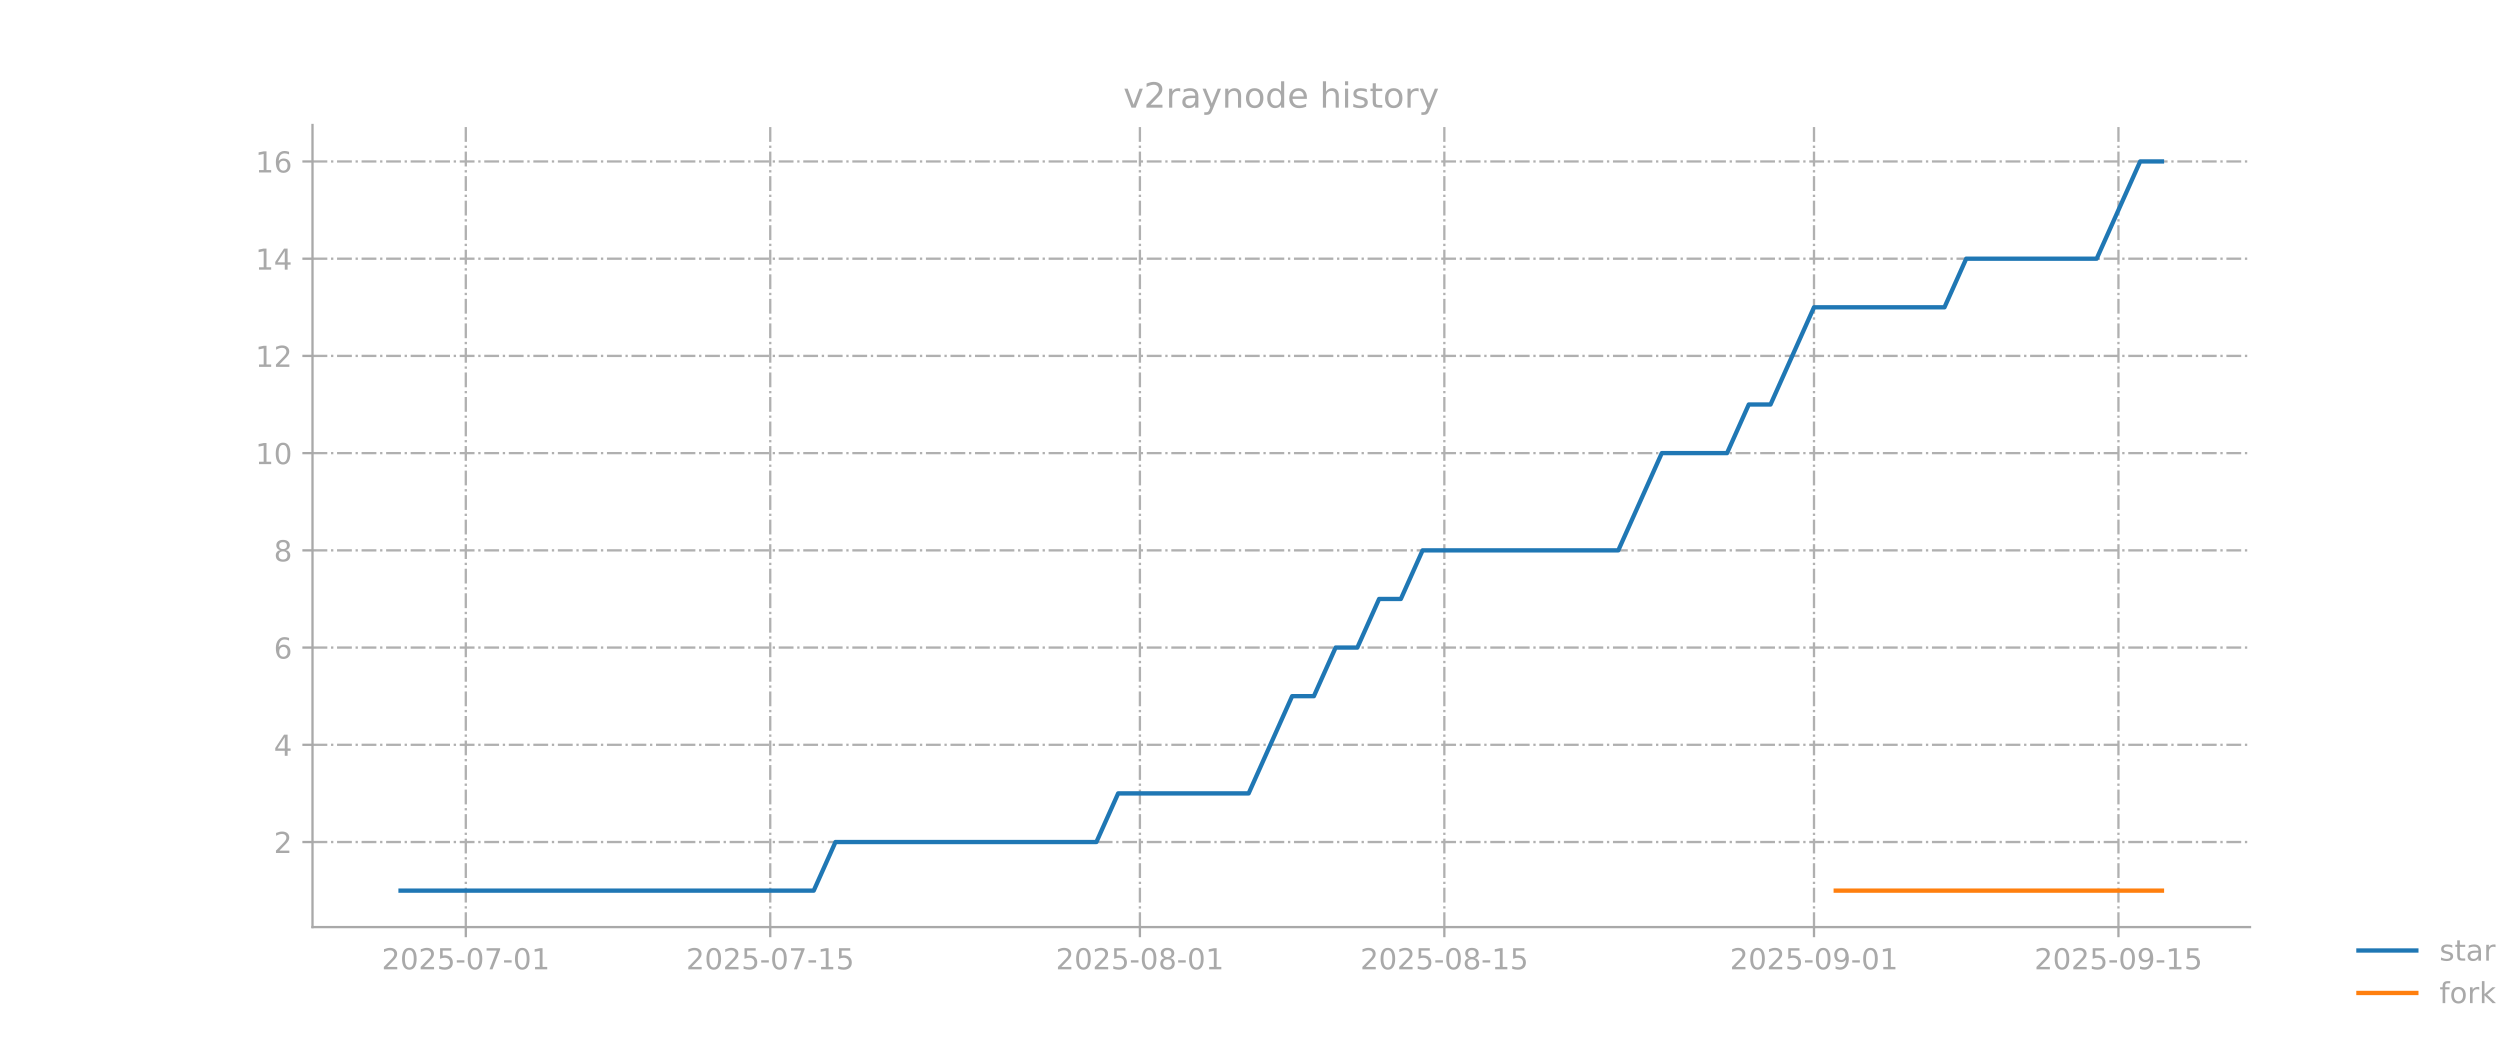
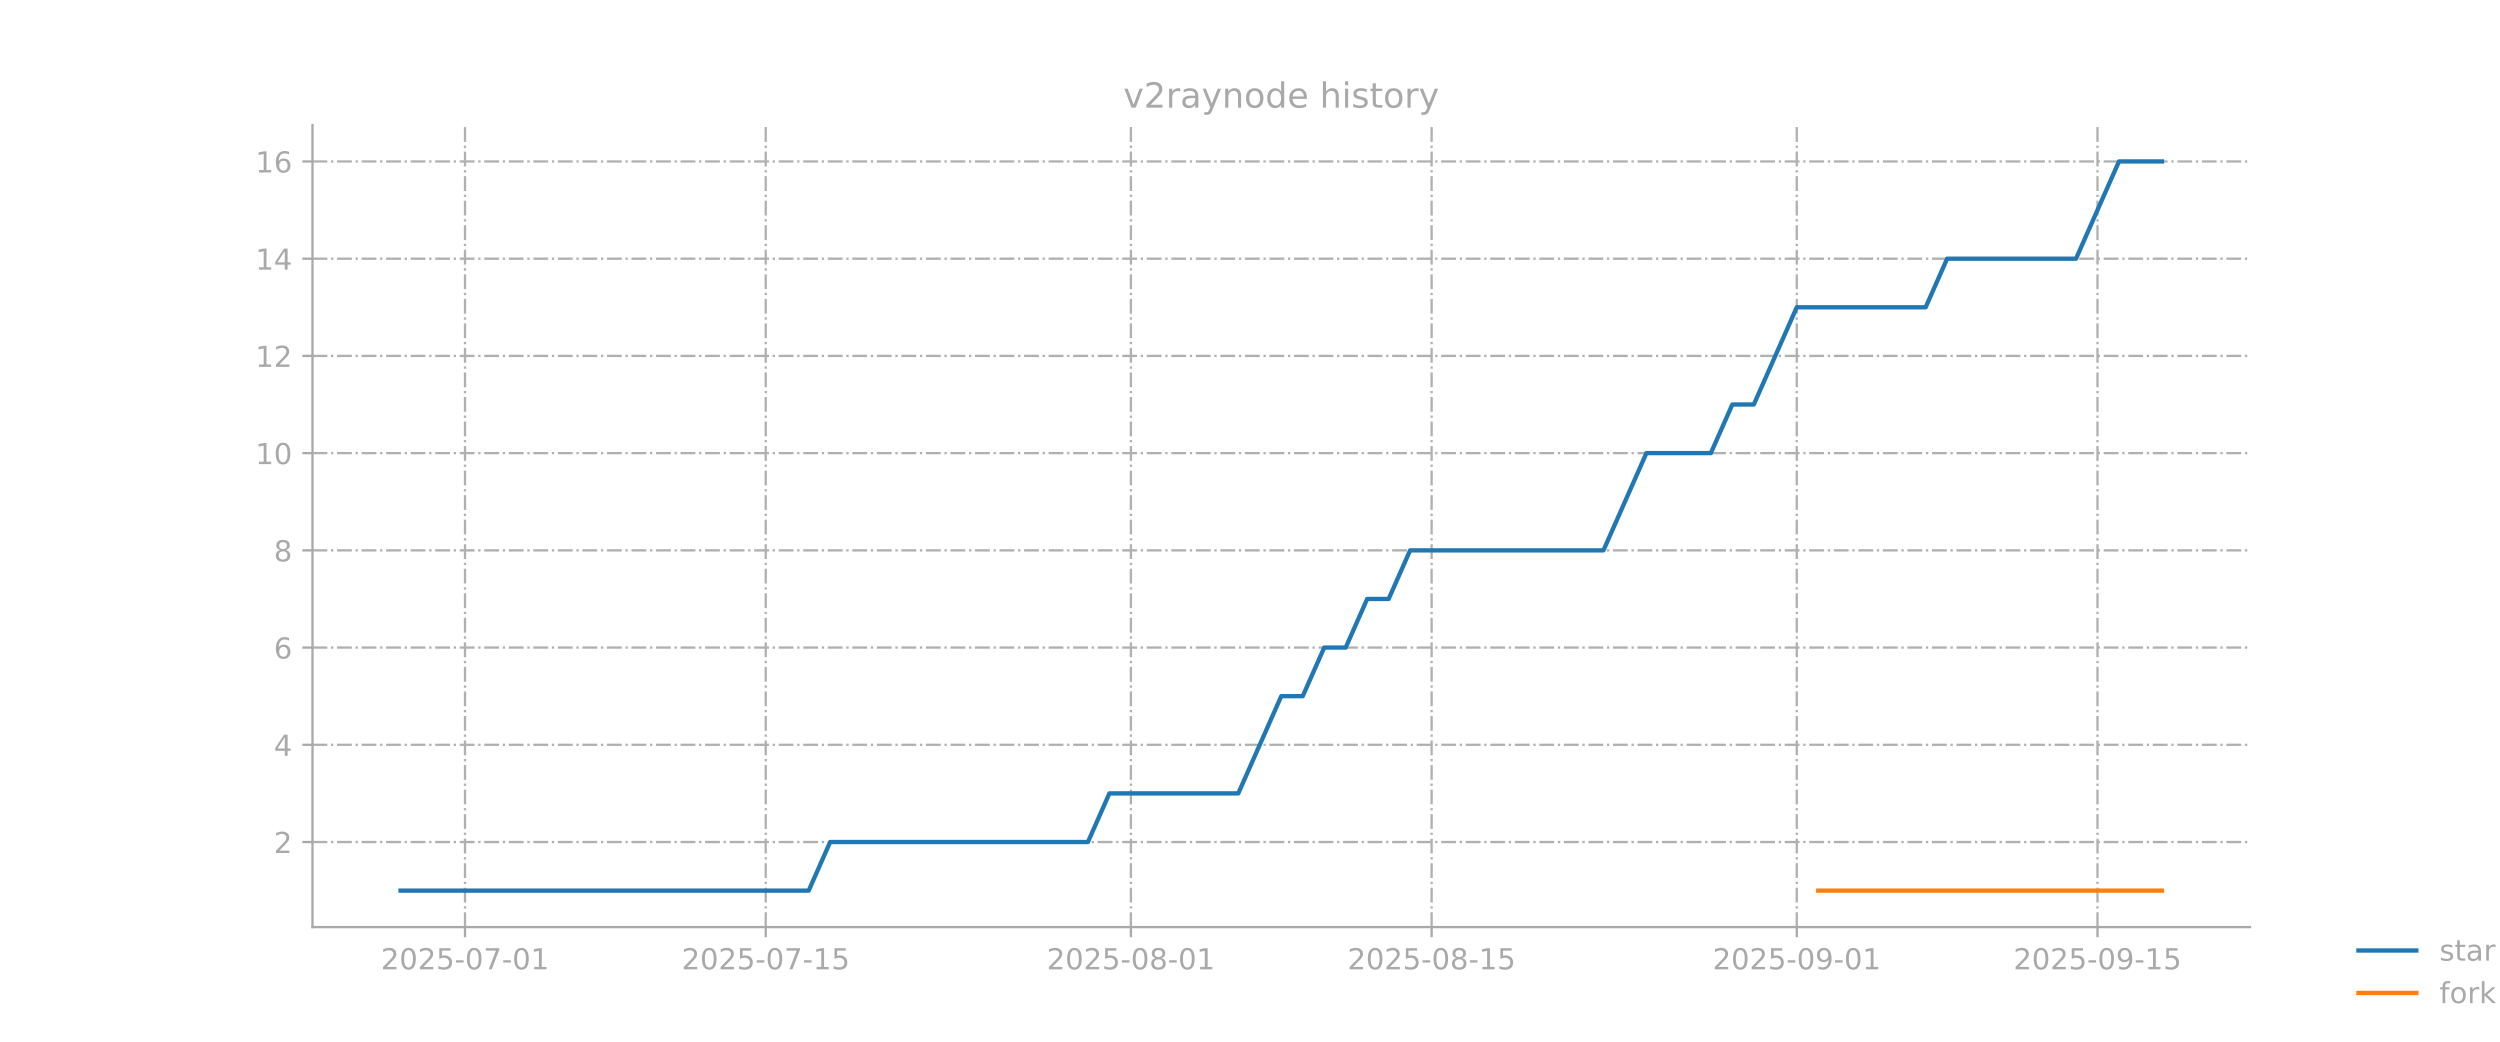
<svg xmlns="http://www.w3.org/2000/svg" xmlns:xlink="http://www.w3.org/1999/xlink" width="864pt" height="360pt" viewBox="0 0 864 360" version="1.1">
  <defs>
    <style type="text/css">*{stroke-linejoin: round; stroke-linecap: butt}</style>
  </defs>
  <g id="figure_1">
    <g id="patch_1">
      <path d="M 0 360  L 864 360  L 864 0  L 0 0  L 0 360  z " style="fill: none; opacity: 0" />
    </g>
    <g id="axes_1">
      <g id="patch_2">
        <path d="M 108 320.4  L 777.6 320.4  L 777.6 43.2  L 108 43.2  L 108 320.4  z " style="fill: none; opacity: 0" />
      </g>
      <g id="matplotlib.axis_1">
        <g id="xtick_1">
          <g id="line2d_1">
-             <path d="M 160.982 320.4  L 160.982 43.2  " clip-path="url(#pee01daf640)" style="fill: none; stroke-dasharray: 5.12,1.28,0.8,1.28; stroke-dashoffset: 0; stroke: #b0b0b0; stroke-width: 0.8" />
+             <path d="M 160.707 320.4  L 160.707 43.2  " clip-path="url(#p4bb55b9360)" style="fill: none; stroke-dasharray: 5.12,1.28,0.8,1.28; stroke-dashoffset: 0; stroke: #b0b0b0; stroke-width: 0.8" />
          </g>
          <g id="line2d_2">
            <defs>
-               <path id="m0003f2827a" d="M 0 0  L 0 3.5  " style="stroke: #a9a9a9; stroke-width: 0.8" />
+               <path id="mc25cb97f03" d="M 0 0  L 0 3.5  " style="stroke: #a9a9a9; stroke-width: 0.8" />
            </defs>
            <g>
-               <use xlink:href="#m0003f2827a" x="160.982" y="320.4" style="fill: #a9a9a9; stroke: #a9a9a9; stroke-width: 0.8" />
+               <use xlink:href="#mc25cb97f03" x="160.707" y="320.4" style="fill: #a9a9a9; stroke: #a9a9a9; stroke-width: 0.8" />
            </g>
          </g>
          <g id="text_1">
-             <g style="fill: #a9a9a9" transform="translate(131.924 334.9984) scale(0.1 -0.1)">
+             <g style="fill: #a9a9a9" transform="translate(131.6491 334.9984) scale(0.1 -0.1)">
              <defs>
                <path id="DejaVuSans-32" d="M 1228 531  L 3431 531  L 3431 0  L 469 0  L 469 531  Q 828 903 1448 1529  Q 2069 2156 2228 2338  Q 2531 2678 2651 2914  Q 2772 3150 2772 3378  Q 2772 3750 2511 3984  Q 2250 4219 1831 4219  Q 1534 4219 1204 4116  Q 875 4013 500 3803  L 500 4441  Q 881 4594 1212 4672  Q 1544 4750 1819 4750  Q 2544 4750 2975 4387  Q 3406 4025 3406 3419  Q 3406 3131 3298 2873  Q 3191 2616 2906 2266  Q 2828 2175 2409 1742  Q 1991 1309 1228 531  z " transform="scale(0.015625)" />
                <path id="DejaVuSans-30" d="M 2034 4250  Q 1547 4250 1301 3770  Q 1056 3291 1056 2328  Q 1056 1369 1301 889  Q 1547 409 2034 409  Q 2525 409 2770 889  Q 3016 1369 3016 2328  Q 3016 3291 2770 3770  Q 2525 4250 2034 4250  z M 2034 4750  Q 2819 4750 3233 4129  Q 3647 3509 3647 2328  Q 3647 1150 3233 529  Q 2819 -91 2034 -91  Q 1250 -91 836 529  Q 422 1150 422 2328  Q 422 3509 836 4129  Q 1250 4750 2034 4750  z " transform="scale(0.015625)" />
                <path id="DejaVuSans-35" d="M 691 4666  L 3169 4666  L 3169 4134  L 1269 4134  L 1269 2991  Q 1406 3038 1543 3061  Q 1681 3084 1819 3084  Q 2600 3084 3056 2656  Q 3513 2228 3513 1497  Q 3513 744 3044 326  Q 2575 -91 1722 -91  Q 1428 -91 1123 -41  Q 819 9 494 109  L 494 744  Q 775 591 1075 516  Q 1375 441 1709 441  Q 2250 441 2565 725  Q 2881 1009 2881 1497  Q 2881 1984 2565 2268  Q 2250 2553 1709 2553  Q 1456 2553 1204 2497  Q 953 2441 691 2322  L 691 4666  z " transform="scale(0.015625)" />
                <path id="DejaVuSans-2d" d="M 313 2009  L 1997 2009  L 1997 1497  L 313 1497  L 313 2009  z " transform="scale(0.015625)" />
                <path id="DejaVuSans-37" d="M 525 4666  L 3525 4666  L 3525 4397  L 1831 0  L 1172 0  L 2766 4134  L 525 4134  L 525 4666  z " transform="scale(0.015625)" />
                <path id="DejaVuSans-31" d="M 794 531  L 1825 531  L 1825 4091  L 703 3866  L 703 4441  L 1819 4666  L 2450 4666  L 2450 531  L 3481 531  L 3481 0  L 794 0  L 794 531  z " transform="scale(0.015625)" />
              </defs>
              <use xlink:href="#DejaVuSans-32" />
              <use xlink:href="#DejaVuSans-30" transform="translate(63.62305 0)" />
              <use xlink:href="#DejaVuSans-32" transform="translate(127.2461 0)" />
              <use xlink:href="#DejaVuSans-35" transform="translate(190.8691 0)" />
              <use xlink:href="#DejaVuSans-2d" transform="translate(254.4922 0)" />
              <use xlink:href="#DejaVuSans-30" transform="translate(290.5762 0)" />
              <use xlink:href="#DejaVuSans-37" transform="translate(354.1992 0)" />
              <use xlink:href="#DejaVuSans-2d" transform="translate(417.8223 0)" />
              <use xlink:href="#DejaVuSans-30" transform="translate(453.9062 0)" />
              <use xlink:href="#DejaVuSans-31" transform="translate(517.5293 0)" />
            </g>
          </g>
        </g>
        <g id="xtick_2">
          <g id="line2d_3">
-             <path d="M 266.194 320.4  L 266.194 43.2  " clip-path="url(#pee01daf640)" style="fill: none; stroke-dasharray: 5.12,1.28,0.8,1.28; stroke-dashoffset: 0; stroke: #b0b0b0; stroke-width: 0.8" />
+             <path d="M 264.636 320.4  L 264.636 43.2  " clip-path="url(#p4bb55b9360)" style="fill: none; stroke-dasharray: 5.12,1.28,0.8,1.28; stroke-dashoffset: 0; stroke: #b0b0b0; stroke-width: 0.8" />
          </g>
          <g id="line2d_4">
            <g>
-               <use xlink:href="#m0003f2827a" x="266.194" y="320.4" style="fill: #a9a9a9; stroke: #a9a9a9; stroke-width: 0.8" />
+               <use xlink:href="#mc25cb97f03" x="264.636" y="320.4" style="fill: #a9a9a9; stroke: #a9a9a9; stroke-width: 0.8" />
            </g>
          </g>
          <g id="text_2">
-             <g style="fill: #a9a9a9" transform="translate(237.1361 334.9984) scale(0.1 -0.1)">
+             <g style="fill: #a9a9a9" transform="translate(235.5781 334.9984) scale(0.1 -0.1)">
              <use xlink:href="#DejaVuSans-32" />
              <use xlink:href="#DejaVuSans-30" transform="translate(63.62305 0)" />
              <use xlink:href="#DejaVuSans-32" transform="translate(127.2461 0)" />
              <use xlink:href="#DejaVuSans-35" transform="translate(190.8691 0)" />
              <use xlink:href="#DejaVuSans-2d" transform="translate(254.4922 0)" />
              <use xlink:href="#DejaVuSans-30" transform="translate(290.5762 0)" />
              <use xlink:href="#DejaVuSans-37" transform="translate(354.1992 0)" />
              <use xlink:href="#DejaVuSans-2d" transform="translate(417.8223 0)" />
              <use xlink:href="#DejaVuSans-31" transform="translate(453.9062 0)" />
              <use xlink:href="#DejaVuSans-35" transform="translate(517.5293 0)" />
            </g>
          </g>
        </g>
        <g id="xtick_3">
          <g id="line2d_5">
-             <path d="M 393.952 320.4  L 393.952 43.2  " clip-path="url(#pee01daf640)" style="fill: none; stroke-dasharray: 5.12,1.28,0.8,1.28; stroke-dashoffset: 0; stroke: #b0b0b0; stroke-width: 0.8" />
+             <path d="M 390.835 320.4  L 390.835 43.2  " clip-path="url(#p4bb55b9360)" style="fill: none; stroke-dasharray: 5.12,1.28,0.8,1.28; stroke-dashoffset: 0; stroke: #b0b0b0; stroke-width: 0.8" />
          </g>
          <g id="line2d_6">
            <g>
-               <use xlink:href="#m0003f2827a" x="393.952" y="320.4" style="fill: #a9a9a9; stroke: #a9a9a9; stroke-width: 0.8" />
+               <use xlink:href="#mc25cb97f03" x="390.835" y="320.4" style="fill: #a9a9a9; stroke: #a9a9a9; stroke-width: 0.8" />
            </g>
          </g>
          <g id="text_3">
-             <g style="fill: #a9a9a9" transform="translate(364.8937 334.9984) scale(0.1 -0.1)">
+             <g style="fill: #a9a9a9" transform="translate(361.7777 334.9984) scale(0.1 -0.1)">
              <defs>
                <path id="DejaVuSans-38" d="M 2034 2216  Q 1584 2216 1326 1975  Q 1069 1734 1069 1313  Q 1069 891 1326 650  Q 1584 409 2034 409  Q 2484 409 2743 651  Q 3003 894 3003 1313  Q 3003 1734 2745 1975  Q 2488 2216 2034 2216  z M 1403 2484  Q 997 2584 770 2862  Q 544 3141 544 3541  Q 544 4100 942 4425  Q 1341 4750 2034 4750  Q 2731 4750 3128 4425  Q 3525 4100 3525 3541  Q 3525 3141 3298 2862  Q 3072 2584 2669 2484  Q 3125 2378 3379 2068  Q 3634 1759 3634 1313  Q 3634 634 3220 271  Q 2806 -91 2034 -91  Q 1263 -91 848 271  Q 434 634 434 1313  Q 434 1759 690 2068  Q 947 2378 1403 2484  z M 1172 3481  Q 1172 3119 1398 2916  Q 1625 2713 2034 2713  Q 2441 2713 2670 2916  Q 2900 3119 2900 3481  Q 2900 3844 2670 4047  Q 2441 4250 2034 4250  Q 1625 4250 1398 4047  Q 1172 3844 1172 3481  z " transform="scale(0.015625)" />
              </defs>
              <use xlink:href="#DejaVuSans-32" />
              <use xlink:href="#DejaVuSans-30" transform="translate(63.62305 0)" />
              <use xlink:href="#DejaVuSans-32" transform="translate(127.2461 0)" />
              <use xlink:href="#DejaVuSans-35" transform="translate(190.8691 0)" />
              <use xlink:href="#DejaVuSans-2d" transform="translate(254.4922 0)" />
              <use xlink:href="#DejaVuSans-30" transform="translate(290.5762 0)" />
              <use xlink:href="#DejaVuSans-38" transform="translate(354.1992 0)" />
              <use xlink:href="#DejaVuSans-2d" transform="translate(417.8223 0)" />
              <use xlink:href="#DejaVuSans-30" transform="translate(453.9062 0)" />
              <use xlink:href="#DejaVuSans-31" transform="translate(517.5293 0)" />
            </g>
          </g>
        </g>
        <g id="xtick_4">
          <g id="line2d_7">
-             <path d="M 499.164 320.4  L 499.164 43.2  " clip-path="url(#pee01daf640)" style="fill: none; stroke-dasharray: 5.12,1.28,0.8,1.28; stroke-dashoffset: 0; stroke: #b0b0b0; stroke-width: 0.8" />
+             <path d="M 494.765 320.4  L 494.765 43.2  " clip-path="url(#p4bb55b9360)" style="fill: none; stroke-dasharray: 5.12,1.28,0.8,1.28; stroke-dashoffset: 0; stroke: #b0b0b0; stroke-width: 0.8" />
          </g>
          <g id="line2d_8">
            <g>
-               <use xlink:href="#m0003f2827a" x="499.164" y="320.4" style="fill: #a9a9a9; stroke: #a9a9a9; stroke-width: 0.8" />
+               <use xlink:href="#mc25cb97f03" x="494.765" y="320.4" style="fill: #a9a9a9; stroke: #a9a9a9; stroke-width: 0.8" />
            </g>
          </g>
          <g id="text_4">
-             <g style="fill: #a9a9a9" transform="translate(470.1058 334.9984) scale(0.1 -0.1)">
+             <g style="fill: #a9a9a9" transform="translate(465.7067 334.9984) scale(0.1 -0.1)">
              <use xlink:href="#DejaVuSans-32" />
              <use xlink:href="#DejaVuSans-30" transform="translate(63.62305 0)" />
              <use xlink:href="#DejaVuSans-32" transform="translate(127.2461 0)" />
              <use xlink:href="#DejaVuSans-35" transform="translate(190.8691 0)" />
              <use xlink:href="#DejaVuSans-2d" transform="translate(254.4922 0)" />
              <use xlink:href="#DejaVuSans-30" transform="translate(290.5762 0)" />
              <use xlink:href="#DejaVuSans-38" transform="translate(354.1992 0)" />
              <use xlink:href="#DejaVuSans-2d" transform="translate(417.8223 0)" />
              <use xlink:href="#DejaVuSans-31" transform="translate(453.9062 0)" />
              <use xlink:href="#DejaVuSans-35" transform="translate(517.5293 0)" />
            </g>
          </g>
        </g>
        <g id="xtick_5">
          <g id="line2d_9">
-             <path d="M 626.921 320.4  L 626.921 43.2  " clip-path="url(#pee01daf640)" style="fill: none; stroke-dasharray: 5.12,1.28,0.8,1.28; stroke-dashoffset: 0; stroke: #b0b0b0; stroke-width: 0.8" />
+             <path d="M 620.964 320.4  L 620.964 43.2  " clip-path="url(#p4bb55b9360)" style="fill: none; stroke-dasharray: 5.12,1.28,0.8,1.28; stroke-dashoffset: 0; stroke: #b0b0b0; stroke-width: 0.8" />
          </g>
          <g id="line2d_10">
            <g>
-               <use xlink:href="#m0003f2827a" x="626.921" y="320.4" style="fill: #a9a9a9; stroke: #a9a9a9; stroke-width: 0.8" />
+               <use xlink:href="#mc25cb97f03" x="620.964" y="320.4" style="fill: #a9a9a9; stroke: #a9a9a9; stroke-width: 0.8" />
            </g>
          </g>
          <g id="text_5">
-             <g style="fill: #a9a9a9" transform="translate(597.8634 334.9984) scale(0.1 -0.1)">
+             <g style="fill: #a9a9a9" transform="translate(591.9063 334.9984) scale(0.1 -0.1)">
              <defs>
                <path id="DejaVuSans-39" d="M 703 97  L 703 672  Q 941 559 1184 500  Q 1428 441 1663 441  Q 2288 441 2617 861  Q 2947 1281 2994 2138  Q 2813 1869 2534 1725  Q 2256 1581 1919 1581  Q 1219 1581 811 2004  Q 403 2428 403 3163  Q 403 3881 828 4315  Q 1253 4750 1959 4750  Q 2769 4750 3195 4129  Q 3622 3509 3622 2328  Q 3622 1225 3098 567  Q 2575 -91 1691 -91  Q 1453 -91 1209 -44  Q 966 3 703 97  z M 1959 2075  Q 2384 2075 2632 2365  Q 2881 2656 2881 3163  Q 2881 3666 2632 3958  Q 2384 4250 1959 4250  Q 1534 4250 1286 3958  Q 1038 3666 1038 3163  Q 1038 2656 1286 2365  Q 1534 2075 1959 2075  z " transform="scale(0.015625)" />
              </defs>
              <use xlink:href="#DejaVuSans-32" />
              <use xlink:href="#DejaVuSans-30" transform="translate(63.62305 0)" />
              <use xlink:href="#DejaVuSans-32" transform="translate(127.2461 0)" />
              <use xlink:href="#DejaVuSans-35" transform="translate(190.8691 0)" />
              <use xlink:href="#DejaVuSans-2d" transform="translate(254.4922 0)" />
              <use xlink:href="#DejaVuSans-30" transform="translate(290.5762 0)" />
              <use xlink:href="#DejaVuSans-39" transform="translate(354.1992 0)" />
              <use xlink:href="#DejaVuSans-2d" transform="translate(417.8223 0)" />
              <use xlink:href="#DejaVuSans-30" transform="translate(453.9062 0)" />
              <use xlink:href="#DejaVuSans-31" transform="translate(517.5293 0)" />
            </g>
          </g>
        </g>
        <g id="xtick_6">
          <g id="line2d_11">
-             <path d="M 732.133 320.4  L 732.133 43.2  " clip-path="url(#pee01daf640)" style="fill: none; stroke-dasharray: 5.12,1.28,0.8,1.28; stroke-dashoffset: 0; stroke: #b0b0b0; stroke-width: 0.8" />
+             <path d="M 724.893 320.4  L 724.893 43.2  " clip-path="url(#p4bb55b9360)" style="fill: none; stroke-dasharray: 5.12,1.28,0.8,1.28; stroke-dashoffset: 0; stroke: #b0b0b0; stroke-width: 0.8" />
          </g>
          <g id="line2d_12">
            <g>
-               <use xlink:href="#m0003f2827a" x="732.133" y="320.4" style="fill: #a9a9a9; stroke: #a9a9a9; stroke-width: 0.8" />
+               <use xlink:href="#mc25cb97f03" x="724.893" y="320.4" style="fill: #a9a9a9; stroke: #a9a9a9; stroke-width: 0.8" />
            </g>
          </g>
          <g id="text_6">
-             <g style="fill: #a9a9a9" transform="translate(703.0755 334.9984) scale(0.1 -0.1)">
+             <g style="fill: #a9a9a9" transform="translate(695.8353 334.9984) scale(0.1 -0.1)">
              <use xlink:href="#DejaVuSans-32" />
              <use xlink:href="#DejaVuSans-30" transform="translate(63.62305 0)" />
              <use xlink:href="#DejaVuSans-32" transform="translate(127.2461 0)" />
              <use xlink:href="#DejaVuSans-35" transform="translate(190.8691 0)" />
              <use xlink:href="#DejaVuSans-2d" transform="translate(254.4922 0)" />
              <use xlink:href="#DejaVuSans-30" transform="translate(290.5762 0)" />
              <use xlink:href="#DejaVuSans-39" transform="translate(354.1992 0)" />
              <use xlink:href="#DejaVuSans-2d" transform="translate(417.8223 0)" />
              <use xlink:href="#DejaVuSans-31" transform="translate(453.9062 0)" />
              <use xlink:href="#DejaVuSans-35" transform="translate(517.5293 0)" />
            </g>
          </g>
        </g>
      </g>
      <g id="matplotlib.axis_2">
        <g id="ytick_1">
          <g id="line2d_13">
-             <path d="M 108 291  L 777.6 291  " clip-path="url(#pee01daf640)" style="fill: none; stroke-dasharray: 5.12,1.28,0.8,1.28; stroke-dashoffset: 0; stroke: #b0b0b0; stroke-width: 0.8" />
+             <path d="M 108 291  L 777.6 291  " clip-path="url(#p4bb55b9360)" style="fill: none; stroke-dasharray: 5.12,1.28,0.8,1.28; stroke-dashoffset: 0; stroke: #b0b0b0; stroke-width: 0.8" />
          </g>
          <g id="line2d_14">
            <defs>
-               <path id="mdd89d7ebe6" d="M 0 0  L -3.5 0  " style="stroke: #a9a9a9; stroke-width: 0.8" />
+               <path id="m57676cd40c" d="M 0 0  L -3.5 0  " style="stroke: #a9a9a9; stroke-width: 0.8" />
            </defs>
            <g>
-               <use xlink:href="#mdd89d7ebe6" x="108" y="291" style="fill: #a9a9a9; stroke: #a9a9a9; stroke-width: 0.8" />
+               <use xlink:href="#m57676cd40c" x="108" y="291" style="fill: #a9a9a9; stroke: #a9a9a9; stroke-width: 0.8" />
            </g>
          </g>
          <g id="text_7">
            <g style="fill: #a9a9a9" transform="translate(94.6375 294.7992) scale(0.1 -0.1)">
              <use xlink:href="#DejaVuSans-32" />
            </g>
          </g>
        </g>
        <g id="ytick_2">
          <g id="line2d_15">
-             <path d="M 108 257.4  L 777.6 257.4  " clip-path="url(#pee01daf640)" style="fill: none; stroke-dasharray: 5.12,1.28,0.8,1.28; stroke-dashoffset: 0; stroke: #b0b0b0; stroke-width: 0.8" />
+             <path d="M 108 257.4  L 777.6 257.4  " clip-path="url(#p4bb55b9360)" style="fill: none; stroke-dasharray: 5.12,1.28,0.8,1.28; stroke-dashoffset: 0; stroke: #b0b0b0; stroke-width: 0.8" />
          </g>
          <g id="line2d_16">
            <g>
-               <use xlink:href="#mdd89d7ebe6" x="108" y="257.4" style="fill: #a9a9a9; stroke: #a9a9a9; stroke-width: 0.8" />
+               <use xlink:href="#m57676cd40c" x="108" y="257.4" style="fill: #a9a9a9; stroke: #a9a9a9; stroke-width: 0.8" />
            </g>
          </g>
          <g id="text_8">
            <g style="fill: #a9a9a9" transform="translate(94.6375 261.1992) scale(0.1 -0.1)">
              <defs>
                <path id="DejaVuSans-34" d="M 2419 4116  L 825 1625  L 2419 1625  L 2419 4116  z M 2253 4666  L 3047 4666  L 3047 1625  L 3713 1625  L 3713 1100  L 3047 1100  L 3047 0  L 2419 0  L 2419 1100  L 313 1100  L 313 1709  L 2253 4666  z " transform="scale(0.015625)" />
              </defs>
              <use xlink:href="#DejaVuSans-34" />
            </g>
          </g>
        </g>
        <g id="ytick_3">
          <g id="line2d_17">
-             <path d="M 108 223.8  L 777.6 223.8  " clip-path="url(#pee01daf640)" style="fill: none; stroke-dasharray: 5.12,1.28,0.8,1.28; stroke-dashoffset: 0; stroke: #b0b0b0; stroke-width: 0.8" />
+             <path d="M 108 223.8  L 777.6 223.8  " clip-path="url(#p4bb55b9360)" style="fill: none; stroke-dasharray: 5.12,1.28,0.8,1.28; stroke-dashoffset: 0; stroke: #b0b0b0; stroke-width: 0.8" />
          </g>
          <g id="line2d_18">
            <g>
-               <use xlink:href="#mdd89d7ebe6" x="108" y="223.8" style="fill: #a9a9a9; stroke: #a9a9a9; stroke-width: 0.8" />
+               <use xlink:href="#m57676cd40c" x="108" y="223.8" style="fill: #a9a9a9; stroke: #a9a9a9; stroke-width: 0.8" />
            </g>
          </g>
          <g id="text_9">
            <g style="fill: #a9a9a9" transform="translate(94.6375 227.5992) scale(0.1 -0.1)">
              <defs>
                <path id="DejaVuSans-36" d="M 2113 2584  Q 1688 2584 1439 2293  Q 1191 2003 1191 1497  Q 1191 994 1439 701  Q 1688 409 2113 409  Q 2538 409 2786 701  Q 3034 994 3034 1497  Q 3034 2003 2786 2293  Q 2538 2584 2113 2584  z M 3366 4563  L 3366 3988  Q 3128 4100 2886 4159  Q 2644 4219 2406 4219  Q 1781 4219 1451 3797  Q 1122 3375 1075 2522  Q 1259 2794 1537 2939  Q 1816 3084 2150 3084  Q 2853 3084 3261 2657  Q 3669 2231 3669 1497  Q 3669 778 3244 343  Q 2819 -91 2113 -91  Q 1303 -91 875 529  Q 447 1150 447 2328  Q 447 3434 972 4092  Q 1497 4750 2381 4750  Q 2619 4750 2861 4703  Q 3103 4656 3366 4563  z " transform="scale(0.015625)" />
              </defs>
              <use xlink:href="#DejaVuSans-36" />
            </g>
          </g>
        </g>
        <g id="ytick_4">
          <g id="line2d_19">
-             <path d="M 108 190.2  L 777.6 190.2  " clip-path="url(#pee01daf640)" style="fill: none; stroke-dasharray: 5.12,1.28,0.8,1.28; stroke-dashoffset: 0; stroke: #b0b0b0; stroke-width: 0.8" />
+             <path d="M 108 190.2  L 777.6 190.2  " clip-path="url(#p4bb55b9360)" style="fill: none; stroke-dasharray: 5.12,1.28,0.8,1.28; stroke-dashoffset: 0; stroke: #b0b0b0; stroke-width: 0.8" />
          </g>
          <g id="line2d_20">
            <g>
-               <use xlink:href="#mdd89d7ebe6" x="108" y="190.2" style="fill: #a9a9a9; stroke: #a9a9a9; stroke-width: 0.8" />
+               <use xlink:href="#m57676cd40c" x="108" y="190.2" style="fill: #a9a9a9; stroke: #a9a9a9; stroke-width: 0.8" />
            </g>
          </g>
          <g id="text_10">
            <g style="fill: #a9a9a9" transform="translate(94.6375 193.9992) scale(0.1 -0.1)">
              <use xlink:href="#DejaVuSans-38" />
            </g>
          </g>
        </g>
        <g id="ytick_5">
          <g id="line2d_21">
-             <path d="M 108 156.6  L 777.6 156.6  " clip-path="url(#pee01daf640)" style="fill: none; stroke-dasharray: 5.12,1.28,0.8,1.28; stroke-dashoffset: 0; stroke: #b0b0b0; stroke-width: 0.8" />
+             <path d="M 108 156.6  L 777.6 156.6  " clip-path="url(#p4bb55b9360)" style="fill: none; stroke-dasharray: 5.12,1.28,0.8,1.28; stroke-dashoffset: 0; stroke: #b0b0b0; stroke-width: 0.8" />
          </g>
          <g id="line2d_22">
            <g>
-               <use xlink:href="#mdd89d7ebe6" x="108" y="156.6" style="fill: #a9a9a9; stroke: #a9a9a9; stroke-width: 0.8" />
+               <use xlink:href="#m57676cd40c" x="108" y="156.6" style="fill: #a9a9a9; stroke: #a9a9a9; stroke-width: 0.8" />
            </g>
          </g>
          <g id="text_11">
            <g style="fill: #a9a9a9" transform="translate(88.275 160.3992) scale(0.1 -0.1)">
              <use xlink:href="#DejaVuSans-31" />
              <use xlink:href="#DejaVuSans-30" transform="translate(63.62305 0)" />
            </g>
          </g>
        </g>
        <g id="ytick_6">
          <g id="line2d_23">
-             <path d="M 108 123  L 777.6 123  " clip-path="url(#pee01daf640)" style="fill: none; stroke-dasharray: 5.12,1.28,0.8,1.28; stroke-dashoffset: 0; stroke: #b0b0b0; stroke-width: 0.8" />
+             <path d="M 108 123  L 777.6 123  " clip-path="url(#p4bb55b9360)" style="fill: none; stroke-dasharray: 5.12,1.28,0.8,1.28; stroke-dashoffset: 0; stroke: #b0b0b0; stroke-width: 0.8" />
          </g>
          <g id="line2d_24">
            <g>
-               <use xlink:href="#mdd89d7ebe6" x="108" y="123" style="fill: #a9a9a9; stroke: #a9a9a9; stroke-width: 0.8" />
+               <use xlink:href="#m57676cd40c" x="108" y="123" style="fill: #a9a9a9; stroke: #a9a9a9; stroke-width: 0.8" />
            </g>
          </g>
          <g id="text_12">
            <g style="fill: #a9a9a9" transform="translate(88.275 126.7992) scale(0.1 -0.1)">
              <use xlink:href="#DejaVuSans-31" />
              <use xlink:href="#DejaVuSans-32" transform="translate(63.62305 0)" />
            </g>
          </g>
        </g>
        <g id="ytick_7">
          <g id="line2d_25">
-             <path d="M 108 89.4  L 777.6 89.4  " clip-path="url(#pee01daf640)" style="fill: none; stroke-dasharray: 5.12,1.28,0.8,1.28; stroke-dashoffset: 0; stroke: #b0b0b0; stroke-width: 0.8" />
+             <path d="M 108 89.4  L 777.6 89.4  " clip-path="url(#p4bb55b9360)" style="fill: none; stroke-dasharray: 5.12,1.28,0.8,1.28; stroke-dashoffset: 0; stroke: #b0b0b0; stroke-width: 0.8" />
          </g>
          <g id="line2d_26">
            <g>
-               <use xlink:href="#mdd89d7ebe6" x="108" y="89.4" style="fill: #a9a9a9; stroke: #a9a9a9; stroke-width: 0.8" />
+               <use xlink:href="#m57676cd40c" x="108" y="89.4" style="fill: #a9a9a9; stroke: #a9a9a9; stroke-width: 0.8" />
            </g>
          </g>
          <g id="text_13">
            <g style="fill: #a9a9a9" transform="translate(88.275 93.19922) scale(0.1 -0.1)">
              <use xlink:href="#DejaVuSans-31" />
              <use xlink:href="#DejaVuSans-34" transform="translate(63.62305 0)" />
            </g>
          </g>
        </g>
        <g id="ytick_8">
          <g id="line2d_27">
-             <path d="M 108 55.8  L 777.6 55.8  " clip-path="url(#pee01daf640)" style="fill: none; stroke-dasharray: 5.12,1.28,0.8,1.28; stroke-dashoffset: 0; stroke: #b0b0b0; stroke-width: 0.8" />
+             <path d="M 108 55.8  L 777.6 55.8  " clip-path="url(#p4bb55b9360)" style="fill: none; stroke-dasharray: 5.12,1.28,0.8,1.28; stroke-dashoffset: 0; stroke: #b0b0b0; stroke-width: 0.8" />
          </g>
          <g id="line2d_28">
            <g>
-               <use xlink:href="#mdd89d7ebe6" x="108" y="55.8" style="fill: #a9a9a9; stroke: #a9a9a9; stroke-width: 0.8" />
+               <use xlink:href="#m57676cd40c" x="108" y="55.8" style="fill: #a9a9a9; stroke: #a9a9a9; stroke-width: 0.8" />
            </g>
          </g>
          <g id="text_14">
            <g style="fill: #a9a9a9" transform="translate(88.275 59.59922) scale(0.1 -0.1)">
              <use xlink:href="#DejaVuSans-31" />
              <use xlink:href="#DejaVuSans-36" transform="translate(63.62305 0)" />
            </g>
          </g>
        </g>
      </g>
      <g id="line2d_29">
-         <path d="M 138.436 307.8  L 145.952 307.8  L 153.467 307.8  L 160.982 307.8  L 168.497 307.8  L 176.012 307.8  L 183.527 307.8  L 191.042 307.8  L 198.558 307.8  L 206.073 307.8  L 213.588 307.8  L 221.103 307.8  L 228.618 307.8  L 236.133 307.8  L 243.648 307.8  L 251.164 307.8  L 258.679 307.8  L 266.194 307.8  L 273.709 307.8  L 281.224 307.8  L 288.739 291  L 296.255 291  L 303.77 291  L 311.285 291  L 318.8 291  L 326.315 291  L 333.83 291  L 341.345 291  L 348.861 291  L 356.376 291  L 363.891 291  L 371.406 291  L 378.921 291  L 386.436 274.2  L 393.952 274.2  L 401.467 274.2  L 408.982 274.2  L 416.497 274.2  L 424.012 274.2  L 431.527 274.2  L 439.042 257.4  L 446.558 240.6  L 454.073 240.6  L 461.588 223.8  L 469.103 223.8  L 476.618 207  L 484.133 207  L 491.648 190.2  L 499.164 190.2  L 506.679 190.2  L 514.194 190.2  L 521.709 190.2  L 529.224 190.2  L 536.739 190.2  L 544.255 190.2  L 551.77 190.2  L 559.285 190.2  L 566.8 173.4  L 574.315 156.6  L 581.83 156.6  L 589.345 156.6  L 596.861 156.6  L 604.376 139.8  L 611.891 139.8  L 619.406 123  L 626.921 106.2  L 634.436 106.2  L 641.952 106.2  L 649.467 106.2  L 656.982 106.2  L 664.497 106.2  L 672.012 106.2  L 679.527 89.4  L 687.042 89.4  L 694.558 89.4  L 702.073 89.4  L 709.588 89.4  L 717.103 89.4  L 724.618 89.4  L 732.133 72.6  L 739.648 55.8  L 747.164 55.8  " clip-path="url(#pee01daf640)" style="fill: none; stroke: #1f77b4; stroke-width: 1.5; stroke-linecap: square" />
+         <path d="M 138.436 307.8  L 145.86 307.8  L 153.283 307.8  L 160.707 307.8  L 168.13 307.8  L 175.554 307.8  L 182.977 307.8  L 190.401 307.8  L 197.824 307.8  L 205.248 307.8  L 212.671 307.8  L 220.095 307.8  L 227.518 307.8  L 234.942 307.8  L 242.365 307.8  L 249.789 307.8  L 257.212 307.8  L 264.636 307.8  L 272.059 307.8  L 279.483 307.8  L 286.906 291  L 294.33 291  L 301.753 291  L 309.177 291  L 316.6 291  L 324.024 291  L 331.447 291  L 338.871 291  L 346.294 291  L 353.718 291  L 361.141 291  L 368.565 291  L 375.988 291  L 383.412 274.2  L 390.835 274.2  L 398.259 274.2  L 405.682 274.2  L 413.106 274.2  L 420.529 274.2  L 427.953 274.2  L 435.376 257.4  L 442.8 240.6  L 450.224 240.6  L 457.647 223.8  L 465.071 223.8  L 472.494 207  L 479.918 207  L 487.341 190.2  L 494.765 190.2  L 502.188 190.2  L 509.612 190.2  L 517.035 190.2  L 524.459 190.2  L 531.882 190.2  L 539.306 190.2  L 546.729 190.2  L 554.153 190.2  L 561.576 173.4  L 569 156.6  L 576.423 156.6  L 583.847 156.6  L 591.27 156.6  L 598.694 139.8  L 606.117 139.8  L 613.541 123  L 620.964 106.2  L 628.388 106.2  L 635.811 106.2  L 643.235 106.2  L 650.658 106.2  L 658.082 106.2  L 665.505 106.2  L 672.929 89.4  L 680.352 89.4  L 687.776 89.4  L 695.199 89.4  L 702.623 89.4  L 710.046 89.4  L 717.47 89.4  L 724.893 72.6  L 732.317 55.8  L 739.74 55.8  L 747.164 55.8  " clip-path="url(#p4bb55b9360)" style="fill: none; stroke: #1f77b4; stroke-width: 1.5; stroke-linecap: square" />
      </g>
      <g id="line2d_30">
-         <path d="M 634.436 307.8  L 641.952 307.8  L 649.467 307.8  L 656.982 307.8  L 664.497 307.8  L 672.012 307.8  L 679.527 307.8  L 687.042 307.8  L 694.558 307.8  L 702.073 307.8  L 709.588 307.8  L 717.103 307.8  L 724.618 307.8  L 732.133 307.8  L 739.648 307.8  L 747.164 307.8  " clip-path="url(#pee01daf640)" style="fill: none; stroke: #ff7f0e; stroke-width: 1.5; stroke-linecap: square" />
+         <path d="M 628.388 307.8  L 635.811 307.8  L 643.235 307.8  L 650.658 307.8  L 658.082 307.8  L 665.505 307.8  L 672.929 307.8  L 680.352 307.8  L 687.776 307.8  L 695.199 307.8  L 702.623 307.8  L 710.046 307.8  L 717.47 307.8  L 724.893 307.8  L 732.317 307.8  L 739.74 307.8  L 747.164 307.8  " clip-path="url(#p4bb55b9360)" style="fill: none; stroke: #ff7f0e; stroke-width: 1.5; stroke-linecap: square" />
      </g>
      <g id="patch_3">
        <path d="M 108 320.4  L 108 43.2  " style="fill: none; stroke: #a9a9a9; stroke-width: 0.8; stroke-linejoin: miter; stroke-linecap: square" />
      </g>
      <g id="patch_4">
        <path d="M 777.6 320.4  L 777.6 43.2  " style="fill: none" />
      </g>
      <g id="patch_5">
        <path d="M 108 320.4  L 777.6 320.4  " style="fill: none; stroke: #a9a9a9; stroke-width: 0.8; stroke-linejoin: miter; stroke-linecap: square" />
      </g>
      <g id="patch_6">
        <path d="M 108 43.2  L 777.6 43.2  " style="fill: none" />
      </g>
      <g id="text_15">
        <g style="fill: #a9a9a9" transform="translate(388.2188 37.2) scale(0.12 -0.12)">
          <defs>
            <path id="DejaVuSans-76" d="M 191 3500  L 800 3500  L 1894 563  L 2988 3500  L 3597 3500  L 2284 0  L 1503 0  L 191 3500  z " transform="scale(0.015625)" />
            <path id="DejaVuSans-72" d="M 2631 2963  Q 2534 3019 2420 3045  Q 2306 3072 2169 3072  Q 1681 3072 1420 2755  Q 1159 2438 1159 1844  L 1159 0  L 581 0  L 581 3500  L 1159 3500  L 1159 2956  Q 1341 3275 1631 3429  Q 1922 3584 2338 3584  Q 2397 3584 2469 3576  Q 2541 3569 2628 3553  L 2631 2963  z " transform="scale(0.015625)" />
            <path id="DejaVuSans-61" d="M 2194 1759  Q 1497 1759 1228 1600  Q 959 1441 959 1056  Q 959 750 1161 570  Q 1363 391 1709 391  Q 2188 391 2477 730  Q 2766 1069 2766 1631  L 2766 1759  L 2194 1759  z M 3341 1997  L 3341 0  L 2766 0  L 2766 531  Q 2569 213 2275 61  Q 1981 -91 1556 -91  Q 1019 -91 701 211  Q 384 513 384 1019  Q 384 1609 779 1909  Q 1175 2209 1959 2209  L 2766 2209  L 2766 2266  Q 2766 2663 2505 2880  Q 2244 3097 1772 3097  Q 1472 3097 1187 3025  Q 903 2953 641 2809  L 641 3341  Q 956 3463 1253 3523  Q 1550 3584 1831 3584  Q 2591 3584 2966 3190  Q 3341 2797 3341 1997  z " transform="scale(0.015625)" />
            <path id="DejaVuSans-79" d="M 2059 -325  Q 1816 -950 1584 -1140  Q 1353 -1331 966 -1331  L 506 -1331  L 506 -850  L 844 -850  Q 1081 -850 1212 -737  Q 1344 -625 1503 -206  L 1606 56  L 191 3500  L 800 3500  L 1894 763  L 2988 3500  L 3597 3500  L 2059 -325  z " transform="scale(0.015625)" />
            <path id="DejaVuSans-6e" d="M 3513 2113  L 3513 0  L 2938 0  L 2938 2094  Q 2938 2591 2744 2837  Q 2550 3084 2163 3084  Q 1697 3084 1428 2787  Q 1159 2491 1159 1978  L 1159 0  L 581 0  L 581 3500  L 1159 3500  L 1159 2956  Q 1366 3272 1645 3428  Q 1925 3584 2291 3584  Q 2894 3584 3203 3211  Q 3513 2838 3513 2113  z " transform="scale(0.015625)" />
            <path id="DejaVuSans-6f" d="M 1959 3097  Q 1497 3097 1228 2736  Q 959 2375 959 1747  Q 959 1119 1226 758  Q 1494 397 1959 397  Q 2419 397 2687 759  Q 2956 1122 2956 1747  Q 2956 2369 2687 2733  Q 2419 3097 1959 3097  z M 1959 3584  Q 2709 3584 3137 3096  Q 3566 2609 3566 1747  Q 3566 888 3137 398  Q 2709 -91 1959 -91  Q 1206 -91 779 398  Q 353 888 353 1747  Q 353 2609 779 3096  Q 1206 3584 1959 3584  z " transform="scale(0.015625)" />
            <path id="DejaVuSans-64" d="M 2906 2969  L 2906 4863  L 3481 4863  L 3481 0  L 2906 0  L 2906 525  Q 2725 213 2448 61  Q 2172 -91 1784 -91  Q 1150 -91 751 415  Q 353 922 353 1747  Q 353 2572 751 3078  Q 1150 3584 1784 3584  Q 2172 3584 2448 3432  Q 2725 3281 2906 2969  z M 947 1747  Q 947 1113 1208 752  Q 1469 391 1925 391  Q 2381 391 2643 752  Q 2906 1113 2906 1747  Q 2906 2381 2643 2742  Q 2381 3103 1925 3103  Q 1469 3103 1208 2742  Q 947 2381 947 1747  z " transform="scale(0.015625)" />
            <path id="DejaVuSans-65" d="M 3597 1894  L 3597 1613  L 953 1613  Q 991 1019 1311 708  Q 1631 397 2203 397  Q 2534 397 2845 478  Q 3156 559 3463 722  L 3463 178  Q 3153 47 2828 -22  Q 2503 -91 2169 -91  Q 1331 -91 842 396  Q 353 884 353 1716  Q 353 2575 817 3079  Q 1281 3584 2069 3584  Q 2775 3584 3186 3129  Q 3597 2675 3597 1894  z M 3022 2063  Q 3016 2534 2758 2815  Q 2500 3097 2075 3097  Q 1594 3097 1305 2825  Q 1016 2553 972 2059  L 3022 2063  z " transform="scale(0.015625)" />
            <path id="DejaVuSans-20" transform="scale(0.015625)" />
            <path id="DejaVuSans-68" d="M 3513 2113  L 3513 0  L 2938 0  L 2938 2094  Q 2938 2591 2744 2837  Q 2550 3084 2163 3084  Q 1697 3084 1428 2787  Q 1159 2491 1159 1978  L 1159 0  L 581 0  L 581 4863  L 1159 4863  L 1159 2956  Q 1366 3272 1645 3428  Q 1925 3584 2291 3584  Q 2894 3584 3203 3211  Q 3513 2838 3513 2113  z " transform="scale(0.015625)" />
            <path id="DejaVuSans-69" d="M 603 3500  L 1178 3500  L 1178 0  L 603 0  L 603 3500  z M 603 4863  L 1178 4863  L 1178 4134  L 603 4134  L 603 4863  z " transform="scale(0.015625)" />
            <path id="DejaVuSans-73" d="M 2834 3397  L 2834 2853  Q 2591 2978 2328 3040  Q 2066 3103 1784 3103  Q 1356 3103 1142 2972  Q 928 2841 928 2578  Q 928 2378 1081 2264  Q 1234 2150 1697 2047  L 1894 2003  Q 2506 1872 2764 1633  Q 3022 1394 3022 966  Q 3022 478 2636 193  Q 2250 -91 1575 -91  Q 1294 -91 989 -36  Q 684 19 347 128  L 347 722  Q 666 556 975 473  Q 1284 391 1588 391  Q 1994 391 2212 530  Q 2431 669 2431 922  Q 2431 1156 2273 1281  Q 2116 1406 1581 1522  L 1381 1569  Q 847 1681 609 1914  Q 372 2147 372 2553  Q 372 3047 722 3315  Q 1072 3584 1716 3584  Q 2034 3584 2315 3537  Q 2597 3491 2834 3397  z " transform="scale(0.015625)" />
            <path id="DejaVuSans-74" d="M 1172 4494  L 1172 3500  L 2356 3500  L 2356 3053  L 1172 3053  L 1172 1153  Q 1172 725 1289 603  Q 1406 481 1766 481  L 2356 481  L 2356 0  L 1766 0  Q 1100 0 847 248  Q 594 497 594 1153  L 594 3053  L 172 3053  L 172 3500  L 594 3500  L 594 4494  L 1172 4494  z " transform="scale(0.015625)" />
          </defs>
          <use xlink:href="#DejaVuSans-76" />
          <use xlink:href="#DejaVuSans-32" transform="translate(59.17969 0)" />
          <use xlink:href="#DejaVuSans-72" transform="translate(122.8027 0)" />
          <use xlink:href="#DejaVuSans-61" transform="translate(163.916 0)" />
          <use xlink:href="#DejaVuSans-79" transform="translate(225.1953 0)" />
          <use xlink:href="#DejaVuSans-6e" transform="translate(284.375 0)" />
          <use xlink:href="#DejaVuSans-6f" transform="translate(347.7539 0)" />
          <use xlink:href="#DejaVuSans-64" transform="translate(408.9355 0)" />
          <use xlink:href="#DejaVuSans-65" transform="translate(472.4121 0)" />
          <use xlink:href="#DejaVuSans-20" transform="translate(533.9355 0)" />
          <use xlink:href="#DejaVuSans-68" transform="translate(565.7227 0)" />
          <use xlink:href="#DejaVuSans-69" transform="translate(629.1016 0)" />
          <use xlink:href="#DejaVuSans-73" transform="translate(656.8848 0)" />
          <use xlink:href="#DejaVuSans-74" transform="translate(708.9844 0)" />
          <use xlink:href="#DejaVuSans-6f" transform="translate(748.1934 0)" />
          <use xlink:href="#DejaVuSans-72" transform="translate(809.375 0)" />
          <use xlink:href="#DejaVuSans-79" transform="translate(850.4883 0)" />
        </g>
      </g>
      <g id="legend_1">
        <g id="line2d_31">
          <path d="M 815.08 328.498  L 825.08 328.498  L 835.08 328.498  " style="fill: none; stroke: #1f77b4; stroke-width: 1.5; stroke-linecap: square" />
        </g>
        <g id="text_16">
          <g style="fill: #a9a9a9" transform="translate(843.08 331.9984) scale(0.1 -0.1)">
            <use xlink:href="#DejaVuSans-73" />
            <use xlink:href="#DejaVuSans-74" transform="translate(52.09961 0)" />
            <use xlink:href="#DejaVuSans-61" transform="translate(91.30859 0)" />
            <use xlink:href="#DejaVuSans-72" transform="translate(152.5879 0)" />
          </g>
        </g>
        <g id="line2d_32">
          <path d="M 815.08 343.177  L 825.08 343.177  L 835.08 343.177  " style="fill: none; stroke: #ff7f0e; stroke-width: 1.5; stroke-linecap: square" />
        </g>
        <g id="text_17">
          <g style="fill: #a9a9a9" transform="translate(843.08 346.6766) scale(0.1 -0.1)">
            <defs>
              <path id="DejaVuSans-66" d="M 2375 4863  L 2375 4384  L 1825 4384  Q 1516 4384 1395 4259  Q 1275 4134 1275 3809  L 1275 3500  L 2222 3500  L 2222 3053  L 1275 3053  L 1275 0  L 697 0  L 697 3053  L 147 3053  L 147 3500  L 697 3500  L 697 3744  Q 697 4328 969 4595  Q 1241 4863 1831 4863  L 2375 4863  z " transform="scale(0.015625)" />
              <path id="DejaVuSans-6b" d="M 581 4863  L 1159 4863  L 1159 1991  L 2875 3500  L 3609 3500  L 1753 1863  L 3688 0  L 2938 0  L 1159 1709  L 1159 0  L 581 0  L 581 4863  z " transform="scale(0.015625)" />
            </defs>
            <use xlink:href="#DejaVuSans-66" />
            <use xlink:href="#DejaVuSans-6f" transform="translate(35.20508 0)" />
            <use xlink:href="#DejaVuSans-72" transform="translate(96.38672 0)" />
            <use xlink:href="#DejaVuSans-6b" transform="translate(137.5 0)" />
          </g>
        </g>
      </g>
    </g>
  </g>
  <defs>
-     <clipPath id="pee01daf640">
+     <clipPath id="p4bb55b9360">
      <rect x="108" y="43.2" width="669.6" height="277.2" />
    </clipPath>
  </defs>
</svg>
